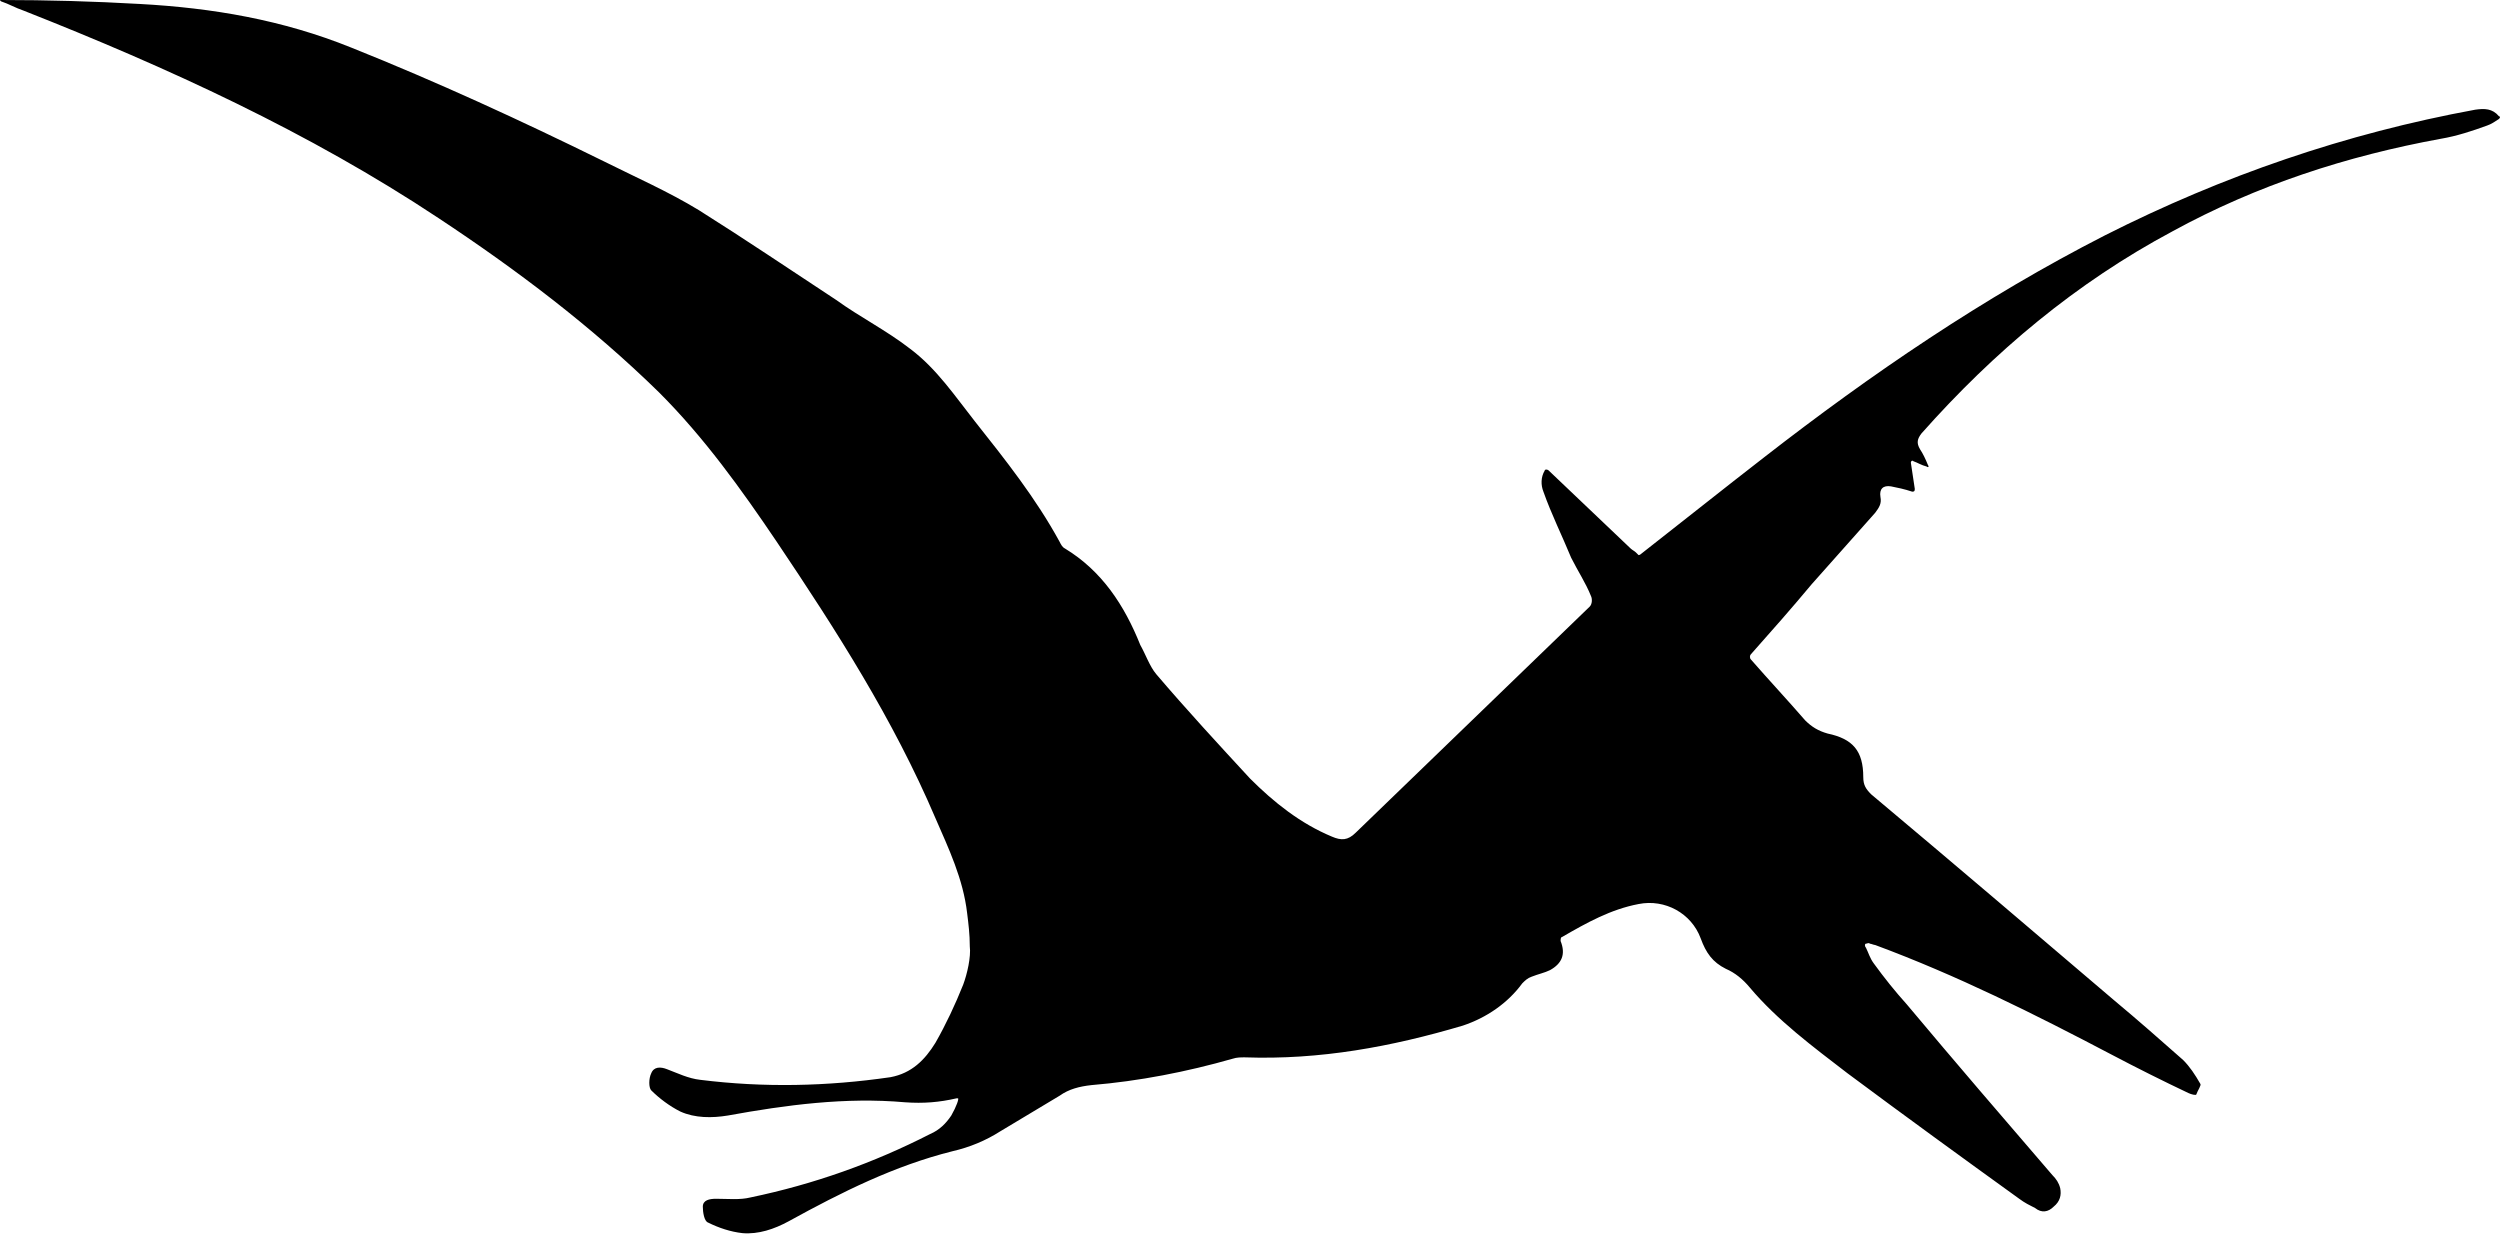
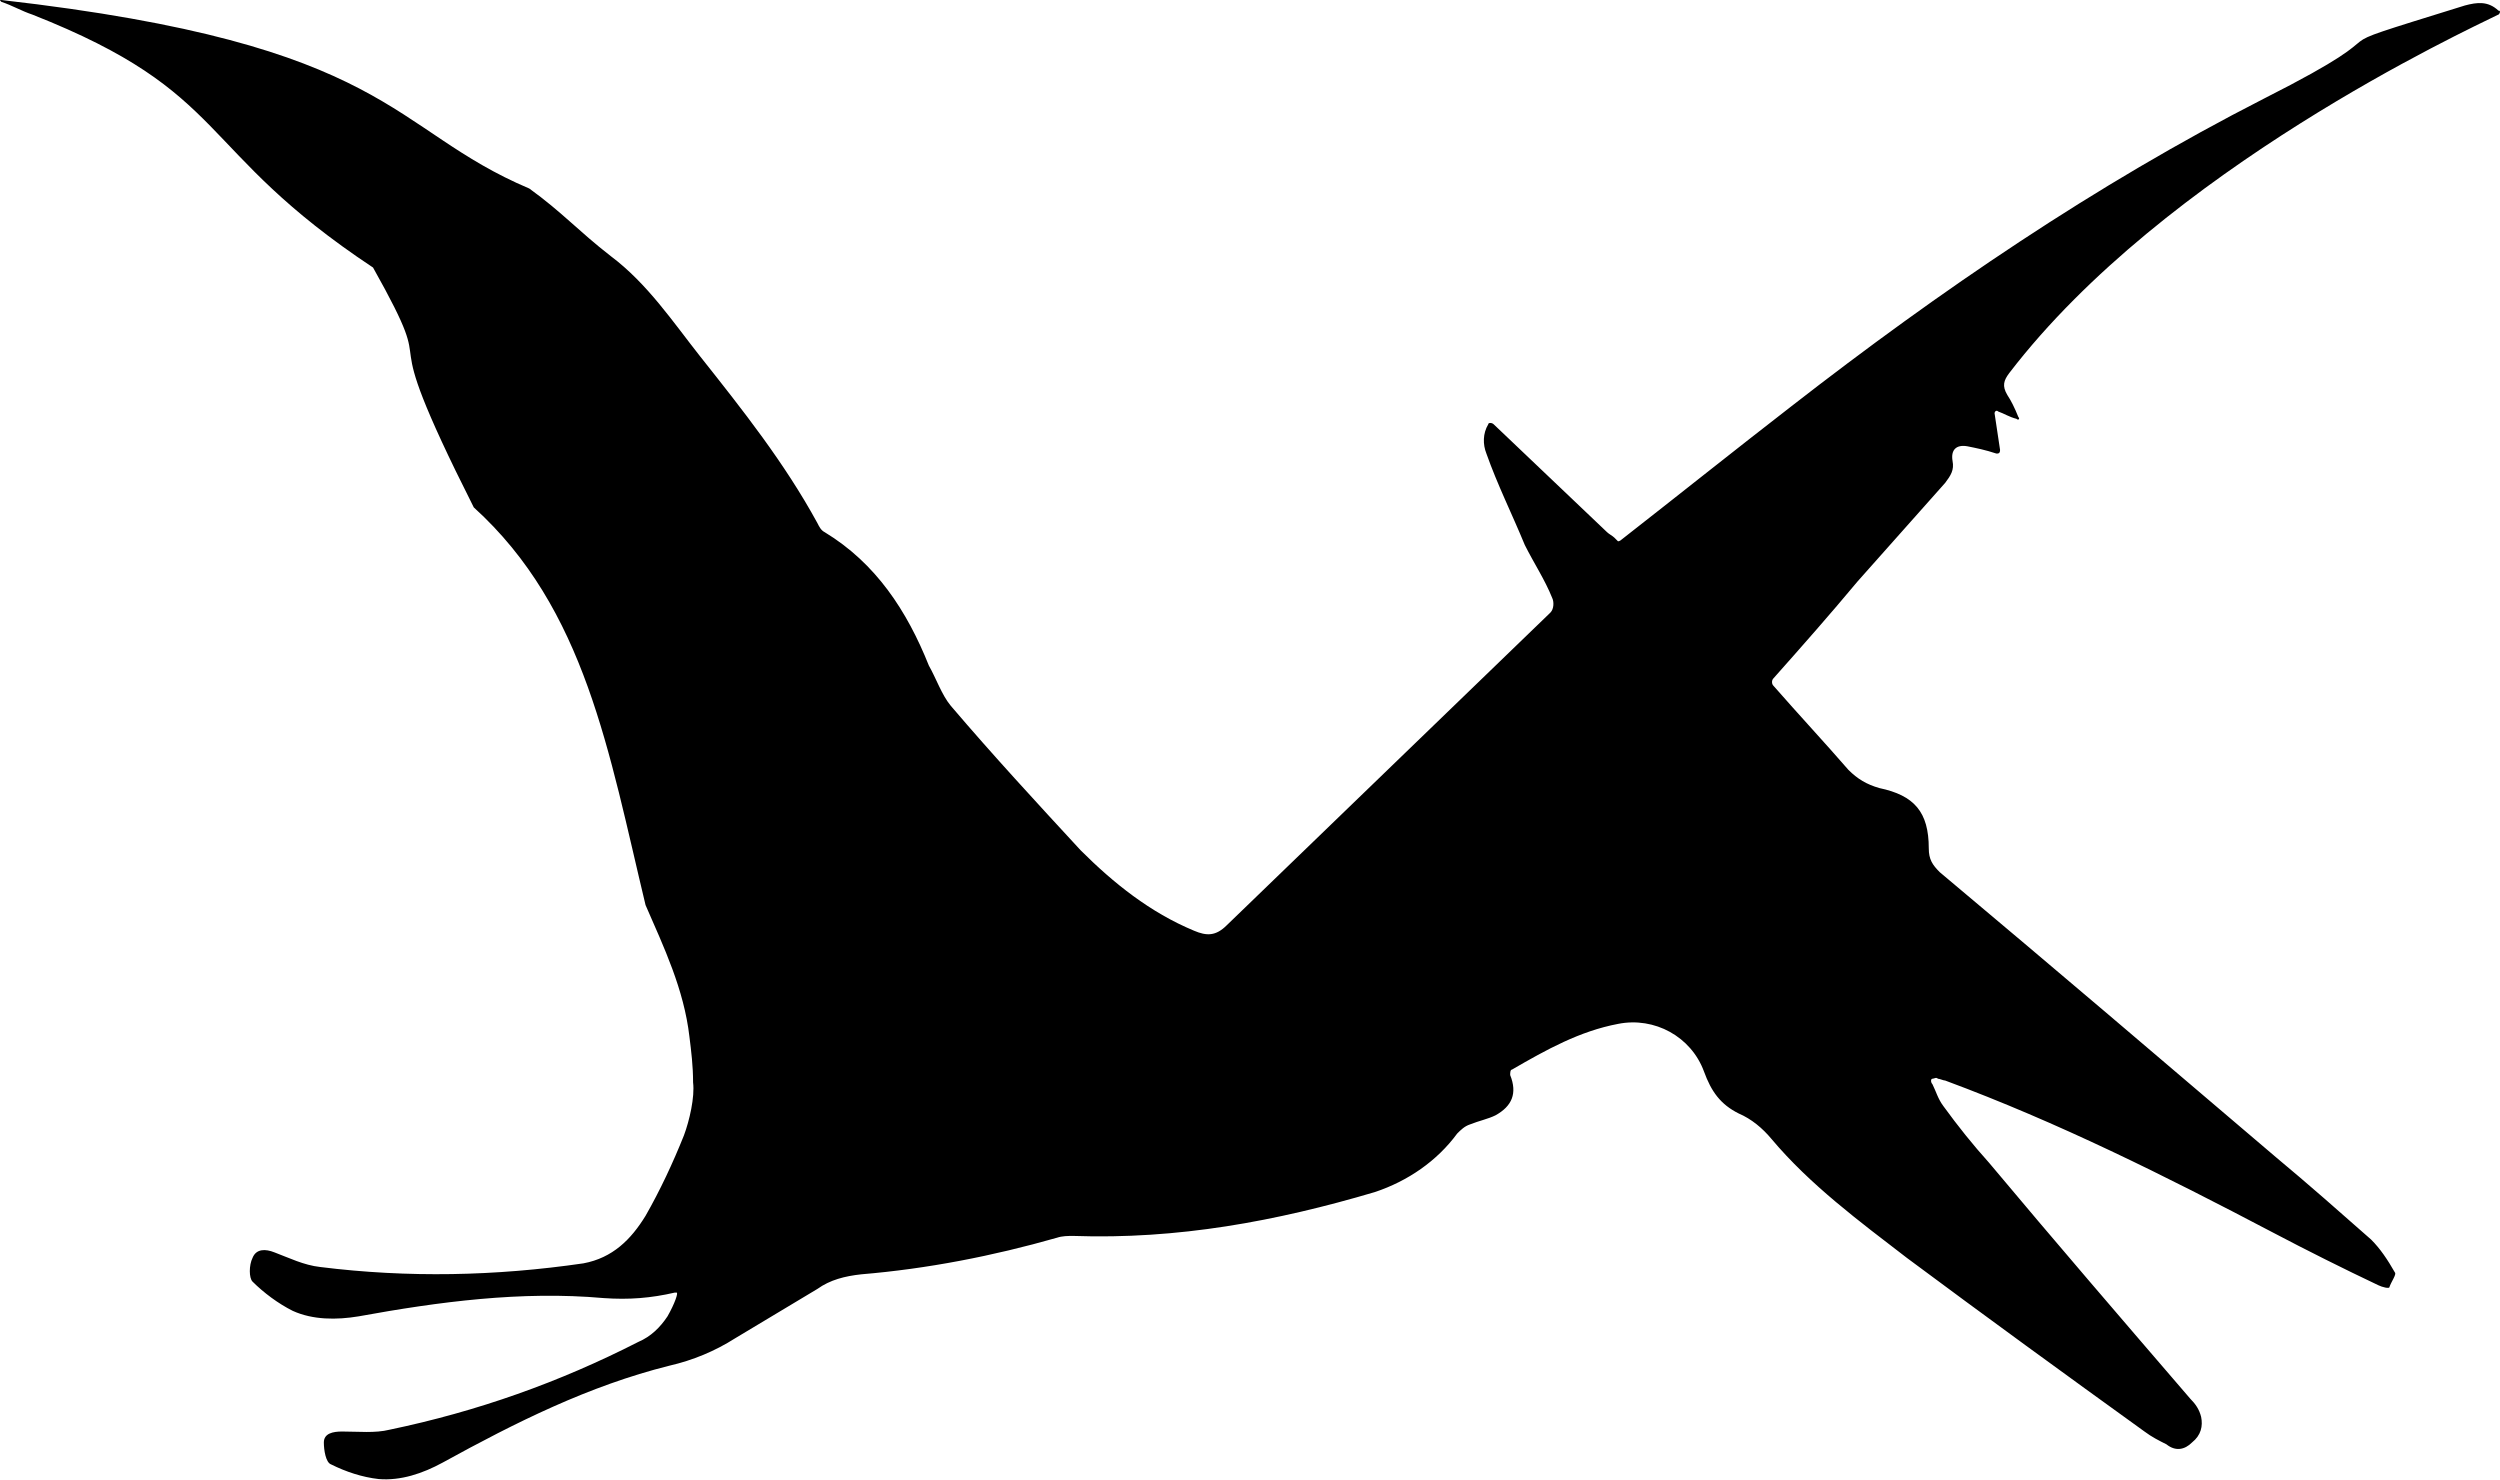
- <svg xmlns="http://www.w3.org/2000/svg" xml:space="preserve" viewBox="0 0 578.802 285.545" height="285.545" width="578.802" y="0px" x="0px" id="Capa_1" version="1.1">
+ <svg xmlns="http://www.w3.org/2000/svg" version="1.1" id="Capa_1" x="0px" y="0px" width="418.504" height="247.643" viewBox="0 0 418.505 247.643" xml:space="preserve">
  <defs id="defs931" />
-   <g transform="translate(5e-4,-146.628)" id="g896">
-     <path id="path894" d="m 573.062,172.025 c -29.988,5.508 -58.446,15.3 -85.68,29.07 -28.152,14.382 -54.162,32.13 -78.948,51.408 -9.486,7.344 -18.666,14.688 -28.458,22.338 -0.306,0.306 -0.612,0.306 -0.612,0.306 -0.306,-0.306 -0.306,-0.306 -0.611,-0.612 -0.307,-0.306 -0.918,-0.612 -1.225,-0.918 -6.119,-5.814 -12.546,-11.934 -18.972,-18.054 -0.306,-0.306 -0.918,-0.306 -0.918,0 -0.918,1.53 -0.918,3.366 -0.306,4.896 1.836,5.202 4.284,10.098 6.426,15.3 1.53,3.06 3.366,5.814 4.59,8.874 0.306,0.612 0.306,1.836 -0.306,2.448 -18.055,17.443 -36.108,34.884 -54.162,52.326 -1.836,1.836 -3.366,1.836 -5.508,0.918 -7.345,-3.059 -13.464,-7.955 -18.973,-13.463 -7.344,-7.957 -14.688,-15.912 -21.726,-24.174 -1.53,-1.836 -2.448,-4.59 -3.672,-6.732 -3.673,-9.18 -8.874,-17.136 -17.442,-22.338 -0.612,-0.306 -0.918,-0.918 -1.224,-1.53 -5.509,-10.098 -12.547,-18.972 -19.584,-27.846 -4.591,-5.814 -8.874,-12.24 -14.994,-16.83 -5.509,-4.284 -11.628,-7.344 -17.137,-11.322 -10.71,-7.038 -21.113,-14.076 -31.823,-20.808 -7.038,-4.284 -14.688,-7.65 -22.032,-11.322 -19.278,-9.486 -38.556,-18.36 -58.446,-26.316 -15.912,-6.426 -32.13,-9.18 -48.96,-10.098 -10.71,-0.612 -21.42,-0.918 -32.13,-0.918 -0.306,0 -0.306,0 0,0.306 1.836,0.612 3.366,1.53 5.202,2.142 33.354,13.158 66.096,28.152 96.084,48.042 18.054,11.934 35.496,25.092 51.102,40.392 10.404,10.404 18.973,22.338 27.234,34.578 13.77,20.501 26.928,41.005 36.72,63.954 3.061,7.037 6.426,14.076 7.344,22.031 0.307,2.449 0.612,4.896 0.612,7.65 0.306,2.447 -0.612,6.426 -1.53,8.875 -1.836,4.59 -3.978,9.18 -6.426,13.463 -2.448,3.979 -5.508,7.039 -10.403,7.957 -14.688,2.141 -29.377,2.447 -44.064,0.611 -2.754,-0.307 -5.202,-1.529 -7.65,-2.447 -1.529,-0.613 -3.06,-0.613 -3.672,0.918 -0.611,1.223 -0.611,3.365 0,3.977 1.836,1.836 4.284,3.672 6.732,4.896 3.366,1.529 7.344,1.529 11.016,0.918 13.464,-2.447 27.234,-4.283 41.004,-3.061 4.284,0.307 7.956,0 11.935,-0.918 h 0.306 c 0.306,0 -0.306,1.836 -1.53,3.979 -1.224,1.836 -2.754,3.367 -4.896,4.285 -13.158,6.73 -26.928,11.627 -41.616,14.688 -2.448,0.611 -5.202,0.305 -7.956,0.305 -1.53,0 -3.06,0.307 -3.06,1.836 0,1.225 0.306,3.367 1.224,3.674 2.448,1.223 5.202,2.141 7.956,2.447 3.672,0.307 7.344,-0.918 10.71,-2.754 12.24,-6.732 24.48,-12.852 37.944,-16.219 3.978,-0.918 7.649,-2.447 11.016,-4.59 4.59,-2.754 9.18,-5.508 13.771,-8.262 2.142,-1.529 4.59,-2.143 7.344,-2.447 11.016,-0.918 22.032,-3.061 32.742,-6.121 0.918,-0.305 1.836,-0.305 2.754,-0.305 17.442,0.611 33.966,-2.449 50.49,-7.346 5.508,-1.836 10.403,-5.201 13.77,-9.791 0.612,-0.611 1.225,-1.225 2.143,-1.529 1.529,-0.613 3.06,-0.918 4.283,-1.531 2.755,-1.529 3.673,-3.672 2.448,-6.732 0,-0.305 0,-0.918 0.307,-0.918 5.813,-3.365 11.321,-6.426 17.747,-7.648 6.12,-1.225 12.24,2.141 14.383,7.955 1.224,3.365 2.754,5.508 5.813,7.039 2.143,0.918 3.979,2.447 5.508,4.283 6.427,7.65 14.688,13.77 22.645,19.891 13.158,9.791 26.622,19.584 39.78,29.068 1.224,0.92 2.447,1.531 3.672,2.143 1.529,1.225 3.06,0.918 4.283,-0.307 1.53,-1.223 1.836,-2.754 1.53,-4.283 -0.306,-1.225 -0.918,-2.143 -1.836,-3.061 -11.322,-13.158 -22.644,-26.314 -33.66,-39.473 -2.754,-3.061 -5.202,-6.121 -7.649,-9.486 -0.918,-1.225 -1.225,-2.449 -1.836,-3.672 -0.307,-0.307 -0.307,-0.918 0,-0.918 0.306,0 0.611,-0.307 0.918,0 0.306,0 0.918,0.305 1.224,0.305 18.972,7.039 36.72,15.912 54.774,25.398 5.813,3.061 11.934,6.121 17.747,8.875 0.612,0.305 1.837,0.611 1.837,0.305 0.306,-0.918 1.224,-2.141 0.918,-2.447 -1.225,-2.143 -2.448,-3.979 -3.979,-5.508 -5.202,-4.59 -10.404,-9.18 -15.912,-13.77 -18.666,-15.912 -37.332,-31.824 -56.304,-47.736 -1.224,-1.225 -1.836,-2.143 -1.836,-3.979 0,-6.119 -2.448,-8.873 -8.262,-10.098 -2.143,-0.611 -3.673,-1.529 -5.202,-3.061 -3.979,-4.59 -8.263,-9.18 -12.546,-14.076 -0.307,-0.305 -0.307,-0.918 0,-1.223 4.896,-5.508 9.485,-10.711 14.075,-16.219 4.896,-5.508 9.792,-11.016 14.688,-16.524 0.918,-1.224 1.53,-2.142 1.224,-3.672 -0.306,-1.836 0.612,-2.754 2.448,-2.448 1.53,0.306 3.061,0.612 4.896,1.224 0.306,0 0.611,0 0.611,-0.612 -0.306,-2.142 -0.611,-3.978 -0.918,-6.12 0,-0.306 0.307,-0.612 0.612,-0.306 0.918,0.306 1.836,0.918 3.06,1.224 0.307,0.306 0.612,0 0.307,-0.306 -0.612,-1.53 -1.225,-2.754 -1.836,-3.672 -0.918,-1.53 -0.612,-2.448 0.306,-3.672 16.83,-18.972 35.802,-34.884 58.14,-46.818 19.584,-10.71 40.393,-17.442 62.118,-21.42 3.672,-0.612 7.344,-1.836 10.71,-3.06 0.918,-0.306 1.836,-0.918 2.754,-1.53 0.307,-0.306 0.307,-0.612 0,-0.612 -1.531,-1.835 -3.367,-1.835 -5.509,-1.529 z" />
+   <g id="g896" transform="translate(-108.5045,-184.5299)">
+     <path d="M 521.104,185.456 C 491.985,194.494 514.616,187.325 487.382,201.095 c -28.152,14.382 -54.162,32.13 -78.948,51.408 -9.486,7.344 -18.666,14.688 -28.458,22.338 -0.306,0.306 -0.612,0.306 -0.612,0.306 -0.306,-0.306 -0.306,-0.306 -0.611,-0.612 -0.307,-0.306 -0.918,-0.612 -1.225,-0.918 -6.119,-5.814 -12.546,-11.934 -18.972,-18.054 -0.306,-0.306 -0.918,-0.306 -0.918,0 -0.918,1.53 -0.918,3.366 -0.306,4.896 1.836,5.202 4.284,10.098 6.426,15.3 1.53,3.06 3.366,5.814 4.59,8.874 0.306,0.612 0.306,1.836 -0.306,2.448 -18.055,17.443 -36.108,34.884 -54.162,52.326 -1.836,1.836 -3.366,1.836 -5.508,0.918 -7.345,-3.059 -13.464,-7.955 -18.973,-13.463 -7.344,-7.957 -14.688,-15.912 -21.726,-24.174 -1.53,-1.836 -2.448,-4.59 -3.672,-6.732 -3.673,-9.18 -8.874,-17.136 -17.442,-22.338 -0.612,-0.306 -0.918,-0.918 -1.224,-1.53 -5.509,-10.098 -12.547,-18.972 -19.584,-27.846 -4.591,-5.814 -8.874,-12.24 -14.994,-16.83 -5.509,-4.284 -8.137,-7.344 -13.646,-11.322 -23.604,-9.988 -22.722,-24.087 -88.377,-31.56 -0.306,0 -0.306,0 0,0.306 1.836,0.612 3.366,1.53 5.202,2.142 33.354,13.158 27.028,22.448 57.016,42.338 12.428,22.137 -1.162,4.429 16.863,40.149 18.715,16.969 22.616,41.019 28.756,66.576 3.061,7.037 6.426,14.076 7.344,22.031 0.307,2.449 0.612,4.896 0.612,7.65 0.306,2.447 -0.612,6.426 -1.53,8.875 -1.836,4.59 -3.978,9.18 -6.426,13.463 -2.448,3.979 -5.508,7.039 -10.403,7.957 -14.688,2.141 -29.377,2.447 -44.064,0.611 -2.754,-0.307 -5.202,-1.529 -7.65,-2.447 -1.529,-0.613 -3.06,-0.613 -3.672,0.918 -0.611,1.223 -0.611,3.365 0,3.977 1.836,1.836 4.284,3.672 6.732,4.896 3.366,1.529 7.344,1.529 11.016,0.918 13.464,-2.447 27.234,-4.283 41.004,-3.061 4.284,0.307 7.956,0 11.935,-0.918 h 0.306 c 0.306,0 -0.306,1.836 -1.53,3.979 -1.224,1.836 -2.754,3.367 -4.896,4.285 -13.158,6.73 -26.928,11.627 -41.616,14.688 -2.448,0.611 -5.202,0.305 -7.956,0.305 -1.53,0 -3.06,0.307 -3.06,1.836 0,1.225 0.306,3.367 1.224,3.674 2.448,1.223 5.202,2.141 7.956,2.447 3.672,0.307 7.344,-0.918 10.71,-2.754 12.24,-6.732 24.48,-12.852 37.944,-16.219 3.978,-0.918 7.649,-2.447 11.016,-4.59 4.59,-2.754 9.18,-5.508 13.771,-8.262 2.142,-1.529 4.59,-2.143 7.344,-2.447 11.016,-0.918 22.032,-3.061 32.742,-6.121 0.918,-0.305 1.836,-0.305 2.754,-0.305 17.442,0.611 33.966,-2.449 50.49,-7.346 5.508,-1.836 10.403,-5.201 13.77,-9.791 0.612,-0.611 1.225,-1.225 2.143,-1.529 1.529,-0.613 3.06,-0.918 4.283,-1.531 2.755,-1.529 3.673,-3.672 2.448,-6.732 0,-0.305 0,-0.918 0.307,-0.918 5.813,-3.365 11.321,-6.426 17.747,-7.648 6.12,-1.225 12.24,2.141 14.383,7.955 1.224,3.365 2.754,5.508 5.813,7.039 2.143,0.918 3.979,2.447 5.508,4.283 6.427,7.65 14.688,13.77 22.645,19.891 13.158,9.791 26.622,19.584 39.78,29.068 1.224,0.92 2.447,1.531 3.672,2.143 1.529,1.225 3.06,0.918 4.283,-0.307 1.53,-1.223 1.836,-2.754 1.53,-4.283 -0.306,-1.225 -0.918,-2.143 -1.836,-3.061 -11.322,-13.158 -22.644,-26.314 -33.66,-39.473 -2.754,-3.061 -5.202,-6.121 -7.649,-9.486 -0.918,-1.225 -1.225,-2.449 -1.836,-3.672 -0.307,-0.307 -0.307,-0.918 0,-0.918 0.306,0 0.611,-0.307 0.918,0 0.306,0 0.918,0.305 1.224,0.305 18.972,7.039 36.72,15.912 54.774,25.398 5.813,3.061 11.934,6.121 17.747,8.875 0.612,0.305 1.837,0.611 1.837,0.305 0.306,-0.918 1.224,-2.141 0.918,-2.447 -1.225,-2.143 -2.448,-3.979 -3.979,-5.508 -5.202,-4.59 -10.404,-9.18 -15.912,-13.77 -18.666,-15.912 -37.332,-31.824 -56.304,-47.736 -1.224,-1.225 -1.836,-2.143 -1.836,-3.979 0,-6.119 -2.448,-8.873 -8.262,-10.098 -2.143,-0.611 -3.673,-1.529 -5.202,-3.061 -3.979,-4.59 -8.263,-9.18 -12.546,-14.076 -0.307,-0.305 -0.307,-0.918 0,-1.223 4.896,-5.508 9.485,-10.711 14.075,-16.219 l 14.688,-16.524 c 0.918,-1.224 1.53,-2.142 1.224,-3.672 -0.306,-1.836 0.612,-2.754 2.448,-2.448 1.53,0.306 3.061,0.612 4.896,1.224 0.306,0 0.611,0 0.611,-0.612 -0.306,-2.142 -0.611,-3.978 -0.918,-6.12 0,-0.306 0.307,-0.612 0.612,-0.306 0.918,0.306 1.836,0.918 3.06,1.224 0.307,0.306 0.612,0 0.307,-0.306 -0.612,-1.53 -1.225,-2.754 -1.836,-3.672 -0.918,-1.53 -0.612,-2.448 0.306,-3.672 26.102,-34.073 76.372,-57.291 81.98,-60.068 0.268,-0.34 0.232,-0.644 -0.073,-0.608 -1.739,-1.64 -3.562,-1.421 -5.652,-0.862 z" id="path894" />
  </g>
-   <g transform="translate(5e-4,-146.628)" id="g898">
+   <g id="g898" transform="translate(-108.5045,-184.5299)">
</g>
-   <g transform="translate(5e-4,-146.628)" id="g900">
+   <g id="g900" transform="translate(-108.5045,-184.5299)">
</g>
-   <g transform="translate(5e-4,-146.628)" id="g902">
+   <g id="g902" transform="translate(-108.5045,-184.5299)">
</g>
-   <g transform="translate(5e-4,-146.628)" id="g904">
+   <g id="g904" transform="translate(-108.5045,-184.5299)">
</g>
-   <g transform="translate(5e-4,-146.628)" id="g906">
+   <g id="g906" transform="translate(-108.5045,-184.5299)">
</g>
-   <g transform="translate(5e-4,-146.628)" id="g908">
+   <g id="g908" transform="translate(-108.5045,-184.5299)">
</g>
-   <g transform="translate(5e-4,-146.628)" id="g910">
+   <g id="g910" transform="translate(-108.5045,-184.5299)">
</g>
-   <g transform="translate(5e-4,-146.628)" id="g912">
+   <g id="g912" transform="translate(-108.5045,-184.5299)">
</g>
-   <g transform="translate(5e-4,-146.628)" id="g914">
+   <g id="g914" transform="translate(-108.5045,-184.5299)">
</g>
-   <g transform="translate(5e-4,-146.628)" id="g916">
+   <g id="g916" transform="translate(-108.5045,-184.5299)">
</g>
-   <g transform="translate(5e-4,-146.628)" id="g918">
+   <g id="g918" transform="translate(-108.5045,-184.5299)">
</g>
-   <g transform="translate(5e-4,-146.628)" id="g920">
+   <g id="g920" transform="translate(-108.5045,-184.5299)">
</g>
-   <g transform="translate(5e-4,-146.628)" id="g922">
+   <g id="g922" transform="translate(-108.5045,-184.5299)">
</g>
-   <g transform="translate(5e-4,-146.628)" id="g924">
+   <g id="g924" transform="translate(-108.5045,-184.5299)">
</g>
-   <g transform="translate(5e-4,-146.628)" id="g926">
+   <g id="g926" transform="translate(-108.5045,-184.5299)">
</g>
</svg>
